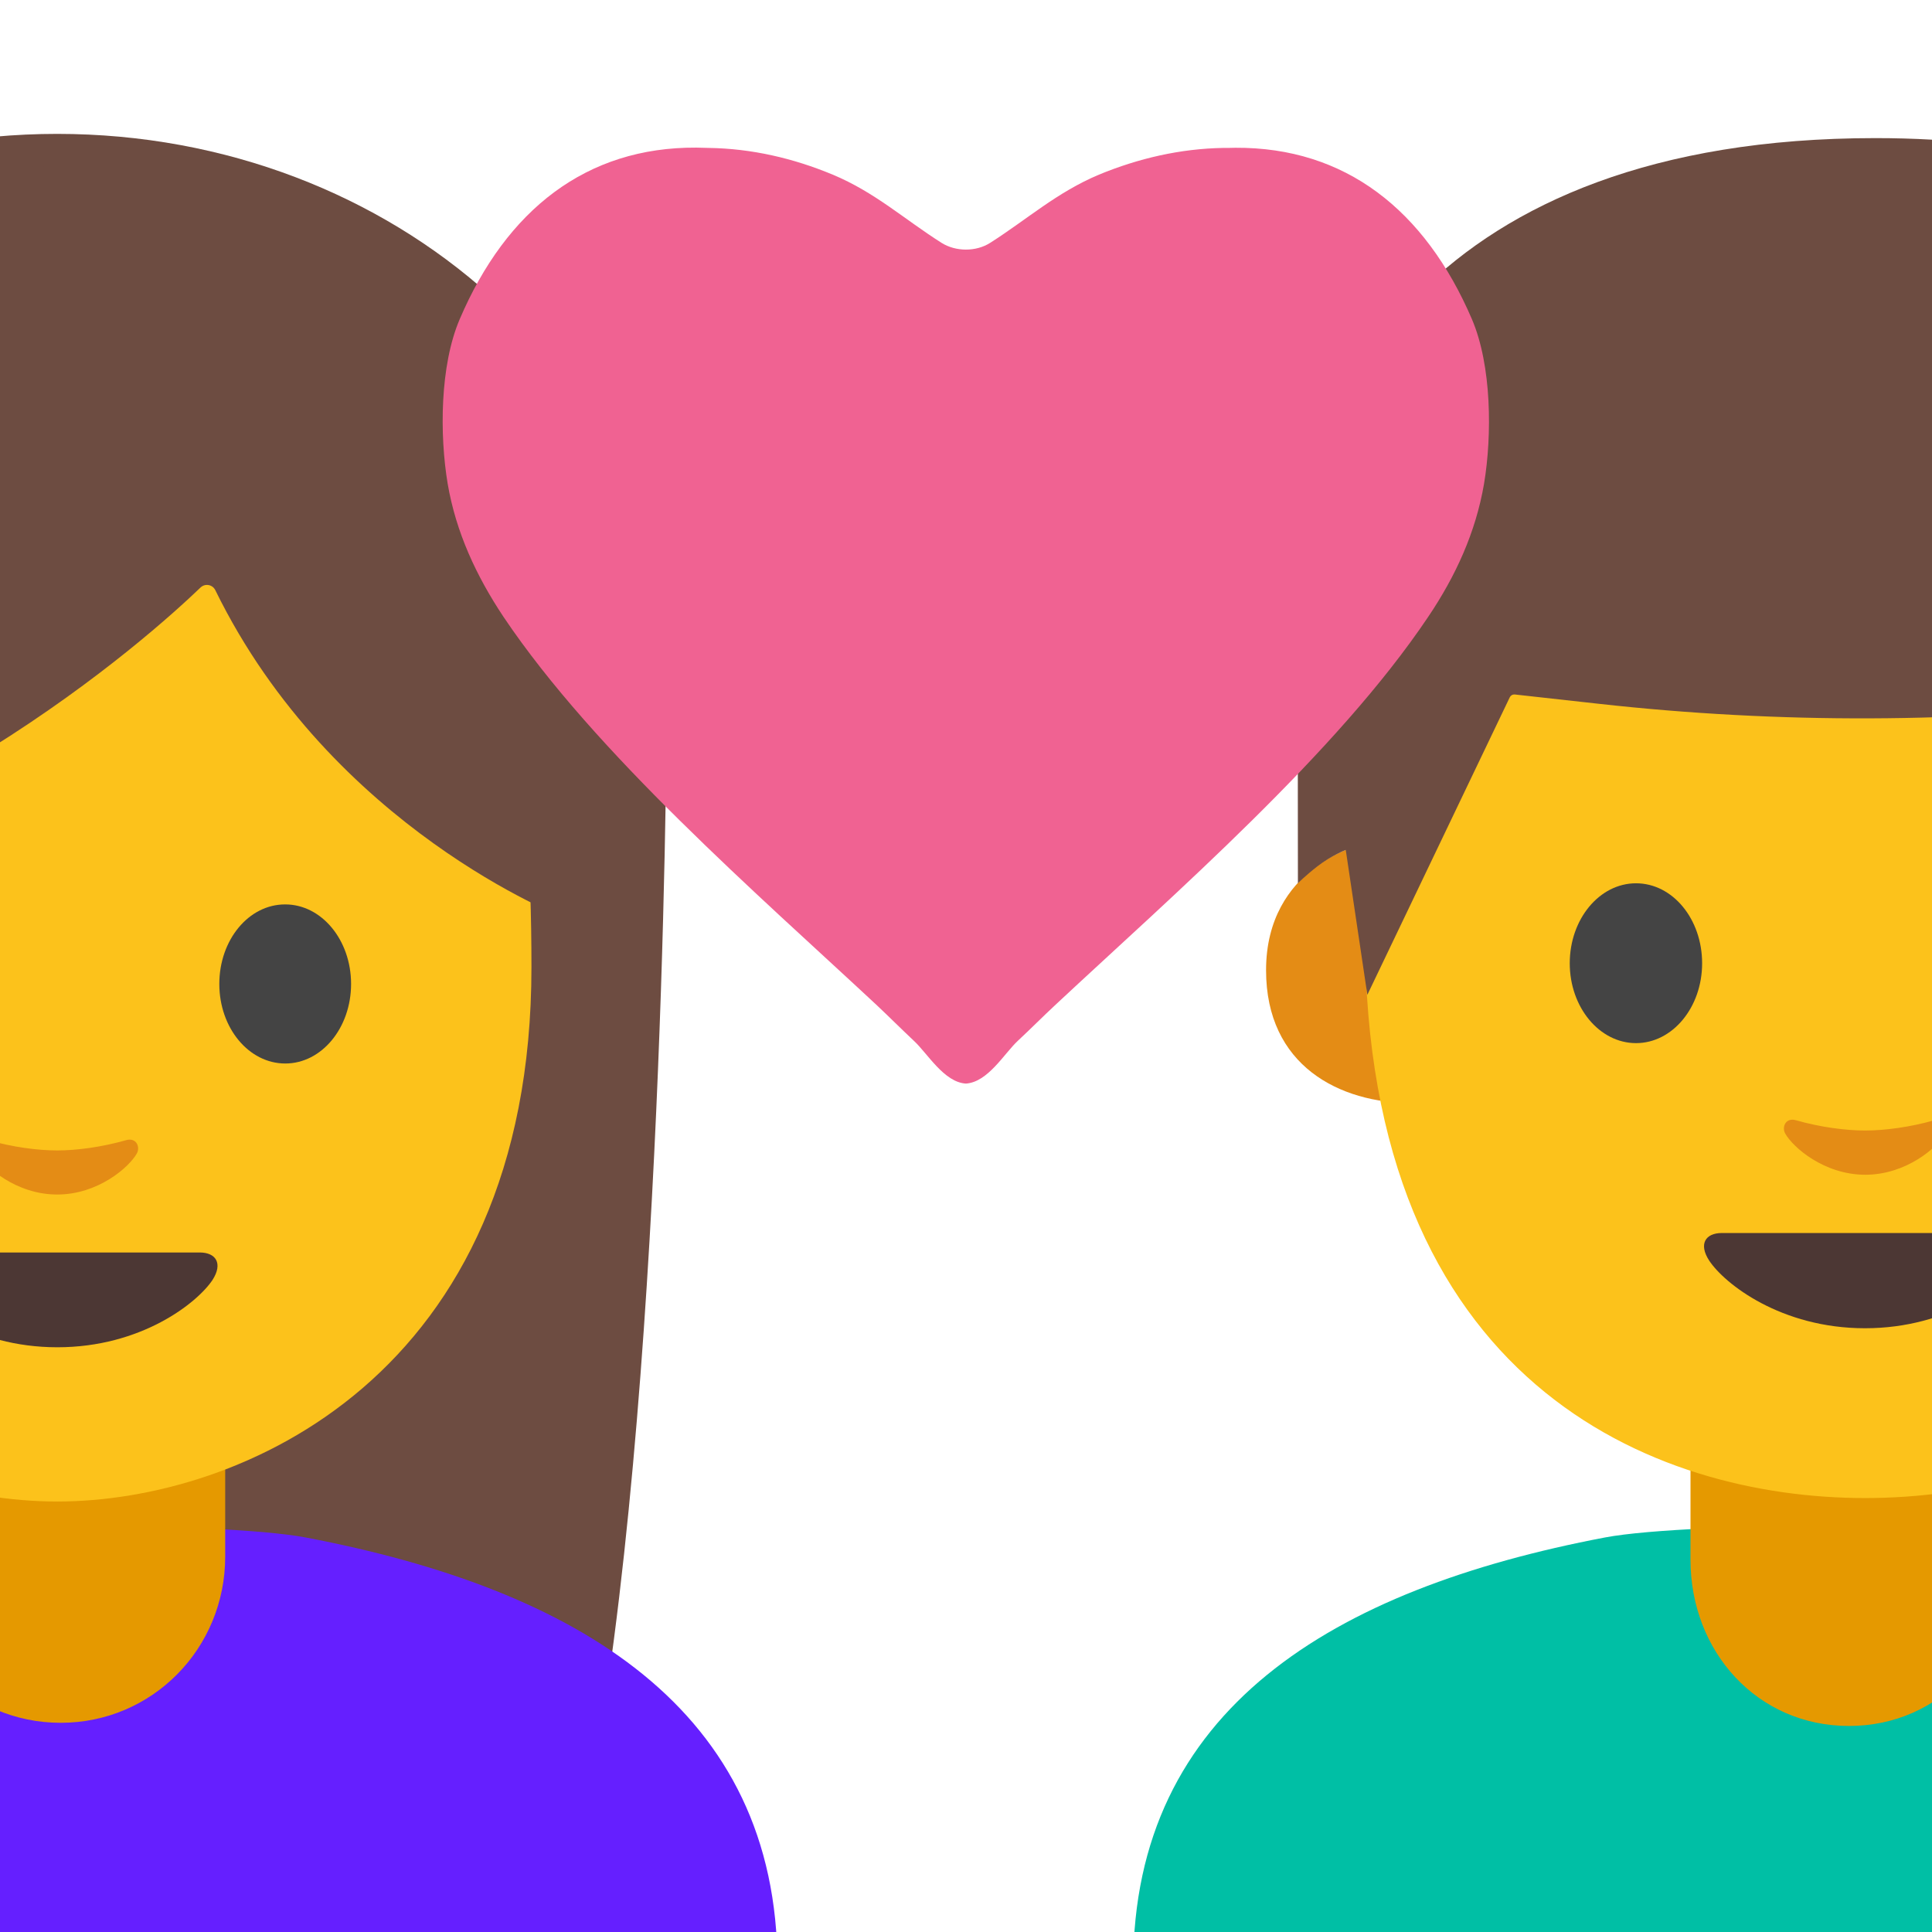
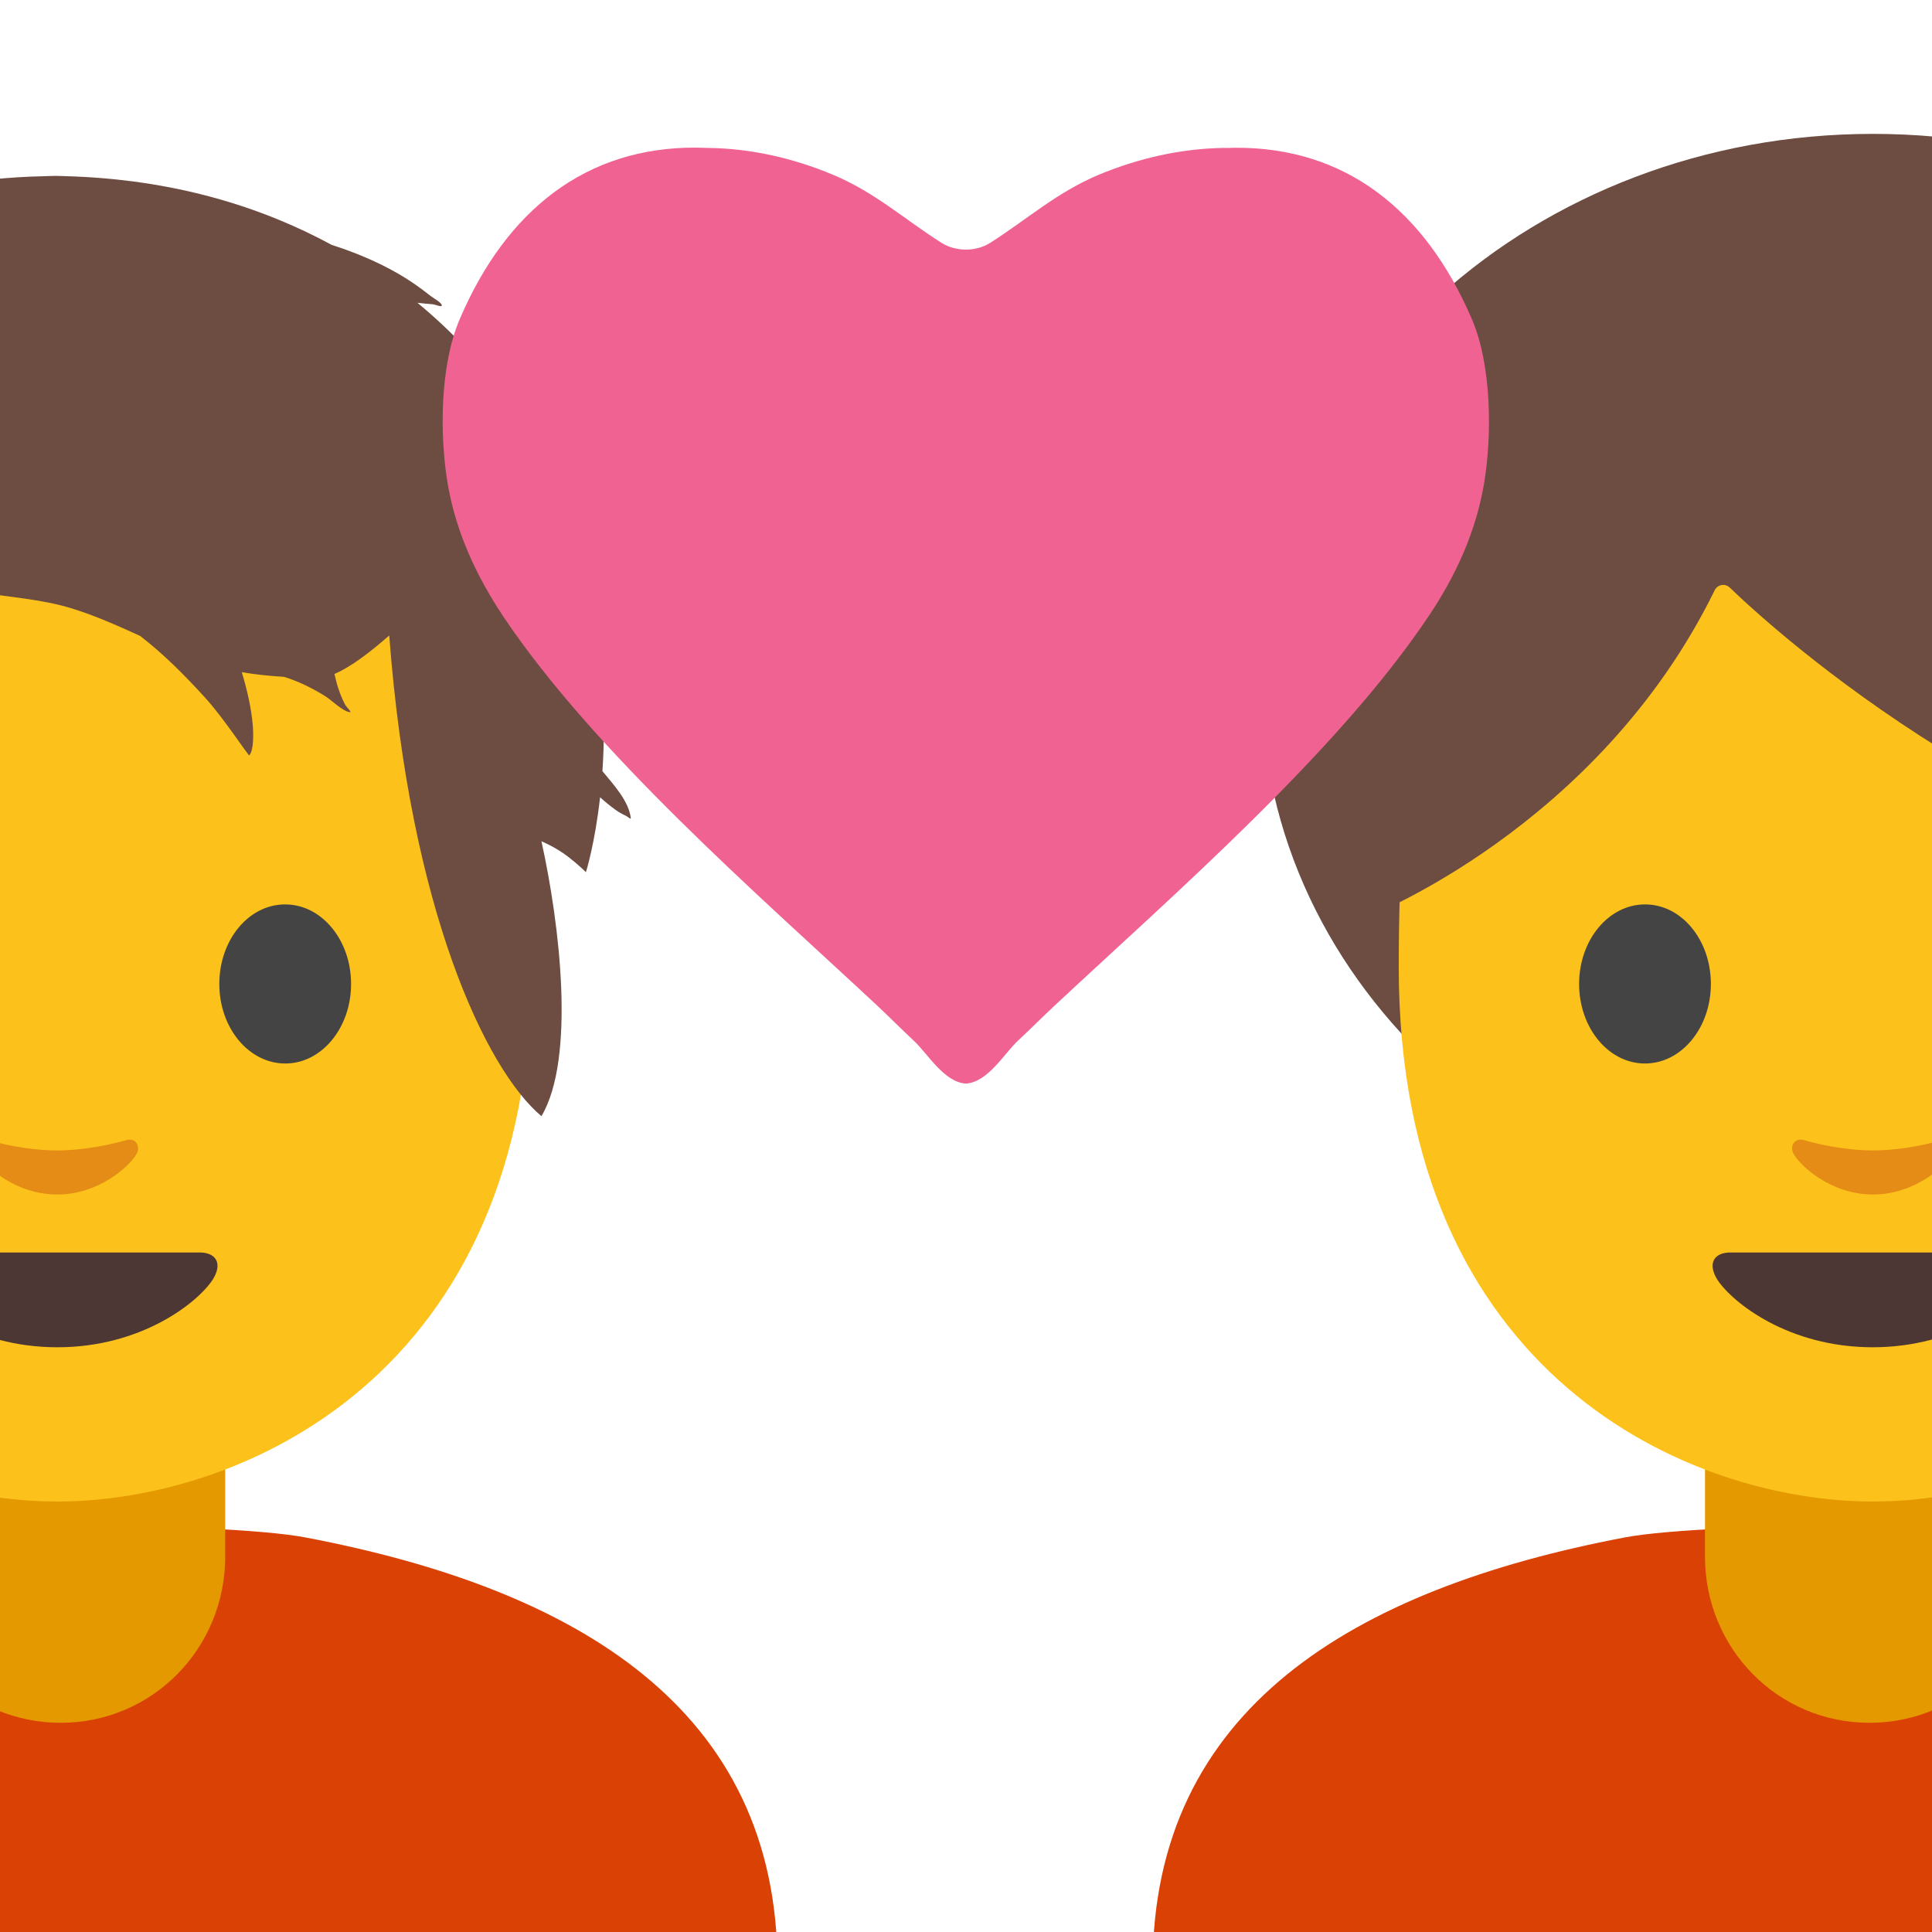
- <svg xmlns="http://www.w3.org/2000/svg" xmlns:xlink="http://www.w3.org/1999/xlink" width="128" height="128">
-   <defs>
-     <path id="a" d="M0 0h128v128H0z" />
-   </defs>
-   <clipPath id="b">
-     <use xlink:href="#a" overflow="visible" />
-   </clipPath>
-   <path d="M-36.84 45.53s0 48.72 6.28 71.38c3.1 11.16 6.95 18.2 16.22 11.24l35.94-.36c9.25 7.06 15.88.29 17.87-11.17 4.71-27.07 4.71-71.09 4.71-71.09h-81.02z" clip-path="url(#b)" fill="#6d4c41" />
-   <ellipse cx="3.79" cy="45.29" rx="40.51" ry="36.42" clip-path="url(#b)" fill="#6d4c41" />
-   <path d="M20.24 101.86c-5.7-1.08-27.77-1.08-33.47 0-18.04 3.43-31.26 11.39-31.26 28.36v57.83l48 .01 48-.01v-57.83c-.01-16.97-13.23-24.93-31.27-28.36z" clip-path="url(#b)" fill="#651fff" />
-   <path d="M139.81 101.86c-5.7-1.08-27.77-1.08-33.47 0-18.04 3.43-31.26 11.39-31.26 28.36v57.83l48 .01 48-.01v-57.83c0-16.97-13.23-24.93-31.27-28.36z" clip-path="url(#b)" fill="#00bfa5" />
-   <path clip-path="url(#b)" fill="#fcc21b" d="M33.96 144.76h11.42v40.48H33.96z" />
-   <path d="M4.02 114.14c-6.08 0-10.9-4.93-10.9-11.01v-9.5h21.8v9.5c0 6.08-4.82 11.01-10.9 11.01zM122.5 114.35c-6.08 0-10.5-4.93-10.5-11.01V93h21v10.34c0 6.08-4.42 11.01-10.5 11.01z" clip-path="url(#b)" fill="#e59900" />
-   <g clip-path="url(#b)">
-     <path d="M-4.15 63.79c0 2.91-1.94 5.26-4.35 5.26-2.41 0-4.36-2.36-4.36-5.26 0-2.91 1.96-5.27 4.36-5.27 2.41 0 4.35 2.36 4.35 5.27" fill="#444" />
+ <svg xmlns="http://www.w3.org/2000/svg" width="128px" height="128px" version="1.1" xml:space="preserve" style="fill-rule:evenodd;clip-rule:evenodd;stroke-linejoin:round;stroke-miterlimit:2;">
+   <g>
+     <clipPath id="_clip1">
+       <rect x="0" y="0" width="128" height="128" />
+     </clipPath>
+     <g clip-path="url(#_clip1)">
+       <path d="M20.24,101.86C14.54,100.78 -7.53,100.78 -13.23,101.86C-31.27,105.29 -44.49,113.25 -44.49,130.22L-44.49,188.05L3.51,188.06L51.51,188.05L51.51,130.22C51.5,113.25 38.28,105.29 20.24,101.86Z" style="fill:#da4105;fill-rule:nonzero;" />
+       <path d="M4.02,114.14C-2.06,114.14 -6.88,109.21 -6.88,103.13L-6.88,93.63L14.92,93.63L14.92,103.13C14.92,109.21 10.1,114.14 4.02,114.14Z" style="fill:#e59900;fill-rule:nonzero;" />
+       <path d="M3.79,17.65C-21.12,17.65 -27.63,36.96 -27.63,64.08C-27.63,91.2 -8.31,99.48 3.79,99.48C15.89,99.48 35.21,91.21 35.21,64.08C35.21,36.95 28.69,17.65 3.79,17.65Z" style="fill:#fcc21b;fill-rule:nonzero;" />
+       <path d="M-6.96,65.19C-6.96,68.1 -8.91,70.46 -11.32,70.46C-13.73,70.46 -15.69,68.1 -15.69,65.19C-15.69,62.27 -13.73,59.92 -11.32,59.92C-8.91,59.91 -6.96,62.27 -6.96,65.19M14.53,65.19C14.53,68.1 16.48,70.46 18.9,70.46C21.31,70.46 23.26,68.1 23.26,65.19C23.26,62.27 21.3,59.92 18.9,59.92C16.48,59.91 14.53,62.27 14.53,65.19" style="fill:#444;fill-rule:nonzero;" />
+       <path d="M13.23,82.98L-5.65,82.98C-6.73,82.98 -7.2,83.71 -6.48,84.8C-5.48,86.33 -1.76,89.26 3.8,89.26C9.36,89.26 13.07,86.32 14.08,84.8C14.78,83.71 14.31,82.98 13.23,82.98Z" style="fill:#4c3734;fill-rule:nonzero;" />
+       <path d="M8.35,75.54C6.74,76 5.08,76.22 3.79,76.22C2.5,76.22 0.83,76 -0.77,75.54C-1.46,75.35 -1.73,76 -1.48,76.43C-0.97,77.33 1.08,79.14 3.79,79.14C6.5,79.14 8.55,77.33 9.06,76.43C9.31,76 9.04,75.34 8.35,75.54Z" style="fill:#e48c15;fill-rule:nonzero;" />
+       <path d="M-18.81,19.165C-13.821,15.205 -6.835,11.867 3.006,11.672C3.006,11.672 3.475,11.653 3.691,11.653C3.886,11.653 4.373,11.672 4.373,11.672C11.486,11.872 17.321,13.697 21.985,16.23C23.541,16.721 25.034,17.36 26.327,18.1C27.113,18.549 27.826,19.048 28.533,19.612C28.679,19.729 29.216,20.025 29.264,20.203C29.319,20.402 28.853,20.173 28.646,20.155C28.35,20.13 28.05,20.109 27.753,20.071L27.656,20.06C28.809,21.012 29.849,21.995 30.776,22.977C31.294,23.289 31.807,23.631 32.313,24.014C32.941,24.488 33.455,25.071 33.948,25.677C34.118,25.887 34.294,26.092 34.442,26.32C34.535,26.463 34.883,26.731 34.715,26.75C34.401,26.786 34.023,26.62 33.682,26.511C34.619,27.83 35.346,29.081 35.872,30.174C37.723,34.027 38.805,37.759 39.396,41.172C40.512,42.665 41.42,44.292 41.587,45.891C41.613,46.138 41.202,45.577 41.002,45.434C40.629,45.166 40.235,44.933 39.851,44.683C40.057,47.074 40.038,49.239 39.912,51.09C40.619,51.95 41.669,53.074 41.793,54.208C41.803,54.311 41.604,54.122 41.512,54.076C41.254,53.948 41.019,53.828 40.784,53.657C40.428,53.399 40.082,53.12 39.757,52.82C39.409,55.929 38.818,57.787 38.818,57.787C38.818,57.787 38.409,57.359 37.629,56.753C36.789,56.109 35.872,55.738 35.872,55.738C37.097,61.271 38.139,70.122 35.872,73.95C32.182,70.854 27.159,60.256 25.788,42.101C24.534,43.199 23.258,44.185 22.157,44.652C22.237,44.985 22.316,45.317 22.421,45.629C22.541,45.986 22.683,46.338 22.857,46.671C22.95,46.847 23.36,47.214 23.163,47.183C22.685,47.111 21.958,46.377 21.534,46.115C20.677,45.583 19.776,45.141 18.824,44.843C17.884,44.784 16.945,44.694 16.021,44.535C16.367,45.694 16.648,46.876 16.75,48.08C16.786,48.508 16.83,49.753 16.501,50.053C16.501,50.053 16.188,49.633 16.163,49.596C15.949,49.29 15.731,48.986 15.513,48.684C14.887,47.82 14.264,46.962 13.543,46.172C12.205,44.704 10.821,43.317 9.285,42.132C7.803,41.459 6.32,40.79 4.752,40.308C2.668,39.665 0.524,39.577 -1.604,39.189C-1.975,39.12 -2.344,39.034 -2.709,38.935C-2.923,38.943 -3.137,38.952 -3.349,38.964C-2.135,41.901 -1.728,45.155 -2.665,48.195C-3.082,49.545 -3.695,50.832 -4.498,51.992C-4.558,52.078 -5.133,52.919 -5.286,52.856C-5.724,52.673 -6.384,51.254 -6.659,50.854C-7.69,49.354 -8.785,47.809 -10.085,46.522C-12.477,44.149 -15.36,42.591 -18.32,41.153C-18.139,52.168 -21.508,67.049 -28.492,73.95C-30.293,69.911 -30.016,60.707 -28.492,55.738C-28.492,55.738 -29.429,56.109 -30.247,56.753C-31.008,57.359 -31.439,57.787 -31.439,57.787C-31.439,57.787 -32.762,52.835 -32.781,46.577C-33.133,46.887 -33.767,47.681 -34.167,47.744C-34.284,47.763 -34.146,47.507 -34.133,47.388C-34.1,47.103 -34.054,46.818 -34.008,46.535C-33.901,45.876 -33.76,45.222 -33.574,44.579C-33.326,43.715 -32.972,42.906 -32.557,42.128C-32.135,38.176 -31.041,34.056 -28.729,30.528C-29.2,30.492 -29.657,30.444 -30.089,30.392C-30.643,30.323 -31.198,30.207 -31.722,30.014C-31.79,29.989 -32.152,29.907 -32.175,29.834C-32.175,29.834 -31.175,29.35 -31.022,29.268C-29.758,28.597 -28.511,27.838 -27.284,27.098C-26.643,26.71 -25.991,26.276 -25.347,25.811C-24.217,24.375 -22.877,22.836 -21.284,21.318C-21.72,20.972 -22.108,20.547 -22.433,20.018C-22.8,19.417 -23.144,18.725 -23.228,18.016C-23.257,17.775 -23.091,17.159 -22.682,17.238C-21.597,17.446 -21.108,19.014 -19.932,19.28C-19.634,19.347 -19.213,19.27 -18.81,19.165Z" style="fill:#6d4c41;fill-rule:nonzero;" />
+     </g>
  </g>
-   <path d="M3.79 17.65c-24.91 0-31.42 19.31-31.42 46.43s19.32 35.4 31.42 35.4c12.1 0 31.42-8.27 31.42-35.4S28.69 17.65 3.79 17.65z" clip-path="url(#b)" fill="#fcc21b" />
-   <path d="M-6.96 65.19c0 2.91-1.95 5.27-4.36 5.27s-4.37-2.36-4.37-5.27c0-2.92 1.96-5.27 4.37-5.27 2.41-.01 4.36 2.35 4.36 5.27M14.53 65.19c0 2.91 1.95 5.27 4.37 5.27 2.41 0 4.36-2.36 4.36-5.27 0-2.92-1.96-5.27-4.36-5.27-2.42-.01-4.37 2.35-4.37 5.27" clip-path="url(#b)" fill="#444" />
-   <path d="M13.29 38.92C9.98 42.1-6.47 56.93-29.14 60.8V30.41S-19.36 11 4.12 11s33.26 19.9 33.26 19.9v29.9S22 54.9 14.27 39.11a.615.615 0 0 0-.98-.19z" clip-path="url(#b)" fill="#6d4c41" />
-   <path d="M13.23 82.98H3.79h-9.44c-1.08 0-1.55.73-.83 1.82 1 1.53 4.72 4.46 10.28 4.46s9.27-2.94 10.28-4.46c.7-1.09.23-1.82-.85-1.82z" clip-path="url(#b)" fill="#4c3734" />
-   <path d="M8.35 75.54c-1.61.46-3.27.68-4.56.68S.83 76-.77 75.54c-.69-.19-.96.46-.71.89.51.9 2.56 2.71 5.27 2.71 2.71 0 4.76-1.81 5.27-2.71.25-.43-.02-1.09-.71-.89z" clip-path="url(#b)" fill="#e48c15" />
-   <g clip-path="url(#b)" fill="#e48c15">
-     <path d="M156.79 55.97s6.09 1.06 6.09 7.62c0 5.79-4.44 8.07-8.89 8.07V55.97h2.8zM90.15 55.97s-6.27 1.44-6.27 8.31c0 6.32 4.85 8.81 9.7 8.81V55.97h-3.43z" />
+   <g>
+     <clipPath id="_clip2">
+       <rect x="0" y="0" width="128" height="128" />
+     </clipPath>
+     <g clip-path="url(#_clip2)">
+       <ellipse cx="124.09" cy="45.29" rx="40.51" ry="36.42" style="fill:#6d4c41;" />
+       <path d="M107.64,101.86C113.34,100.78 135.41,100.78 141.11,101.86C159.15,105.29 172.37,113.25 172.37,130.22L172.37,188.05L124.37,188.06L76.37,188.05L76.37,130.22C76.37,113.25 89.6,105.29 107.64,101.86Z" style="fill:#da4105;fill-rule:nonzero;" />
+       <path d="M123.86,114.14C129.94,114.14 134.76,109.21 134.76,103.13L134.76,93.63L112.96,93.63L112.96,103.13C112.96,109.21 117.78,114.14 123.86,114.14Z" style="fill:#e59900;fill-rule:nonzero;" />
+       <path d="M124.09,17.65C149,17.65 155.51,36.96 155.51,64.08C155.51,91.2 136.19,99.48 124.09,99.48C111.99,99.48 92.67,91.21 92.67,64.08C92.67,36.95 99.18,17.65 124.09,17.65Z" style="fill:#fcc21b;fill-rule:nonzero;" />
+       <path d="M134.84,65.19C134.84,68.1 136.79,70.46 139.2,70.46C141.61,70.46 143.57,68.1 143.57,65.19C143.57,62.27 141.61,59.92 139.2,59.92C136.78,59.91 134.84,62.27 134.84,65.19M113.35,65.19C113.35,68.1 111.4,70.46 108.98,70.46C106.57,70.46 104.62,68.1 104.62,65.19C104.62,62.27 106.58,59.92 108.98,59.92C111.4,59.91 113.35,62.27 113.35,65.19" style="fill:#444;fill-rule:nonzero;" />
+       <path d="M114.59,38.92C117.9,42.1 134.35,56.93 157.01,60.79L157.01,30.41C157.01,30.41 147.23,11 123.75,11C100.27,11 90.49,30.9 90.49,30.9L90.49,60.8C90.49,60.8 105.87,54.9 113.6,39.11C113.78,38.73 114.28,38.63 114.59,38.92Z" style="fill:#6d4c41;fill-rule:nonzero;" />
+       <path d="M114.64,82.98L133.52,82.98C134.6,82.98 135.07,83.71 134.35,84.8C133.35,86.33 129.63,89.26 124.07,89.26C118.51,89.26 114.8,86.32 113.79,84.8C113.1,83.71 113.56,82.98 114.64,82.98Z" style="fill:#4c3734;fill-rule:nonzero;" />
+       <path d="M119.53,75.54C121.14,76 122.8,76.22 124.09,76.22C125.38,76.22 127.05,76 128.65,75.54C129.34,75.35 129.61,76 129.36,76.43C128.85,77.33 126.8,79.14 124.09,79.14C121.38,79.14 119.33,77.33 118.82,76.43C118.57,76 118.84,75.34 119.53,75.54Z" style="fill:#e48c15;fill-rule:nonzero;" />
+     </g>
  </g>
-   <path d="M123.57 13c-26.25 0-33.13 20.35-33.13 48.94 0 29.65 19.06 37.31 33.13 37.31 13.86 0 33.13-7.45 33.13-37.31 0-28.59-6.88-48.94-33.13-48.94z" clip-path="url(#b)" fill="#fcc21b" />
-   <path d="M133.06 81.69h-9.49-9.49c-1.09 0-1.56.73-.84 1.83 1.01 1.53 4.75 4.48 10.32 4.48 5.58 0 9.32-2.95 10.32-4.48.73-1.1.27-1.83-.82-1.83z" clip-path="url(#b)" fill="#4c3734" />
-   <path d="M128.15 74.22c-1.61.46-3.29.68-4.58.68s-2.97-.22-4.58-.68c-.69-.2-.96.46-.71.89.51.9 2.57 2.72 5.3 2.72 2.72 0 4.79-1.82 5.3-2.72.23-.43-.04-1.09-.73-.89z" clip-path="url(#b)" fill="#e48c15" />
-   <path d="M112.77 63.82c0 2.92-1.96 5.29-4.38 5.29S104 66.74 104 63.82c0-2.93 1.97-5.3 4.39-5.3 2.43 0 4.38 2.37 4.38 5.3M134.36 63.82c0 2.92 1.96 5.29 4.39 5.29 2.42 0 4.38-2.37 4.38-5.29 0-2.93-1.97-5.3-4.38-5.3-2.43 0-4.39 2.37-4.39 5.3" clip-path="url(#b)" fill="#444" />
-   <path d="M85.99 58.52s-.01-8.44-.01-19.93c0-12.01 8.81-29.44 38.27-29.44 20.56 0 28.25 8.94 28.25 14.36 0 0 7.64 1.37 8.39 11.15.53 6.87-.15 23.39-.15 23.39s-.83-.74-1.77-1.17c-.5-.23-1-.33-1-.33l-1.38 9.43-10.23-19.8a.309.309 0 0 0-.32-.17l-4.14.49a157.829 157.829 0 0 1-35.96.13l-5.59-.62a.332.332 0 0 0-.32.18l-9.44 19.72-1.43-9.6s-.98.39-1.87 1.08c-.85.66-1.3 1.13-1.3 1.13z" clip-path="url(#b)" fill="#6d4c41" />
-   <g clip-path="url(#b)">
-     <path d="M33.36 40.87c6.07 9.04 16.89 18.42 24.69 25.69.83.78 1.66 1.61 2.5 2.4.9.83 1.99 2.74 3.44 2.83 1.46-.09 2.54-1.99 3.44-2.83.85-.79 1.67-1.62 2.51-2.4 7.8-7.28 18.62-16.66 24.68-25.69 1.82-2.7 3.15-5.6 3.7-8.81.54-3.22.51-7.85-.8-10.91-3.11-7.25-8.4-11.4-15.67-11.36-.27.01-.53.01-.81.01-2.85.05-5.61.69-8.23 1.77-2.8 1.18-4.73 2.94-7.21 4.52-.94.6-2.28.59-3.22 0-2.49-1.58-4.41-3.35-7.21-4.52-2.62-1.09-5.38-1.73-8.23-1.77-.26-.01-.54-.01-.81-.02-7.28-.04-12.57 4.11-15.67 11.36-1.32 3.07-1.34 7.69-.8 10.91.55 3.22 1.9 6.12 3.7 8.82z" fill="#f06292" />
+   <g>
+     <path d="M33.36,40.87C39.43,49.91 50.25,59.29 58.05,66.56C58.88,67.34 59.71,68.17 60.55,68.96C61.45,69.79 62.54,71.7 63.99,71.79C65.45,71.7 66.53,69.8 67.43,68.96C68.28,68.17 69.1,67.34 69.94,66.56C77.74,59.28 88.56,49.9 94.62,40.87C96.44,38.17 97.77,35.27 98.32,32.06C98.86,28.84 98.83,24.21 97.52,21.15C94.41,13.9 89.12,9.75 81.85,9.79C81.58,9.8 81.32,9.8 81.04,9.8C78.19,9.85 75.43,10.49 72.81,11.57C70.01,12.75 68.08,14.51 65.6,16.09C64.66,16.69 63.32,16.68 62.38,16.09C59.89,14.51 57.97,12.74 55.17,11.57C52.55,10.48 49.79,9.84 46.94,9.8C46.68,9.79 46.4,9.79 46.13,9.78C38.85,9.74 33.56,13.89 30.46,21.14C29.14,24.21 29.12,28.83 29.66,32.05C30.21,35.27 31.56,38.17 33.36,40.87Z" style="fill:#f06292;fill-rule:nonzero;" />
  </g>
</svg>
